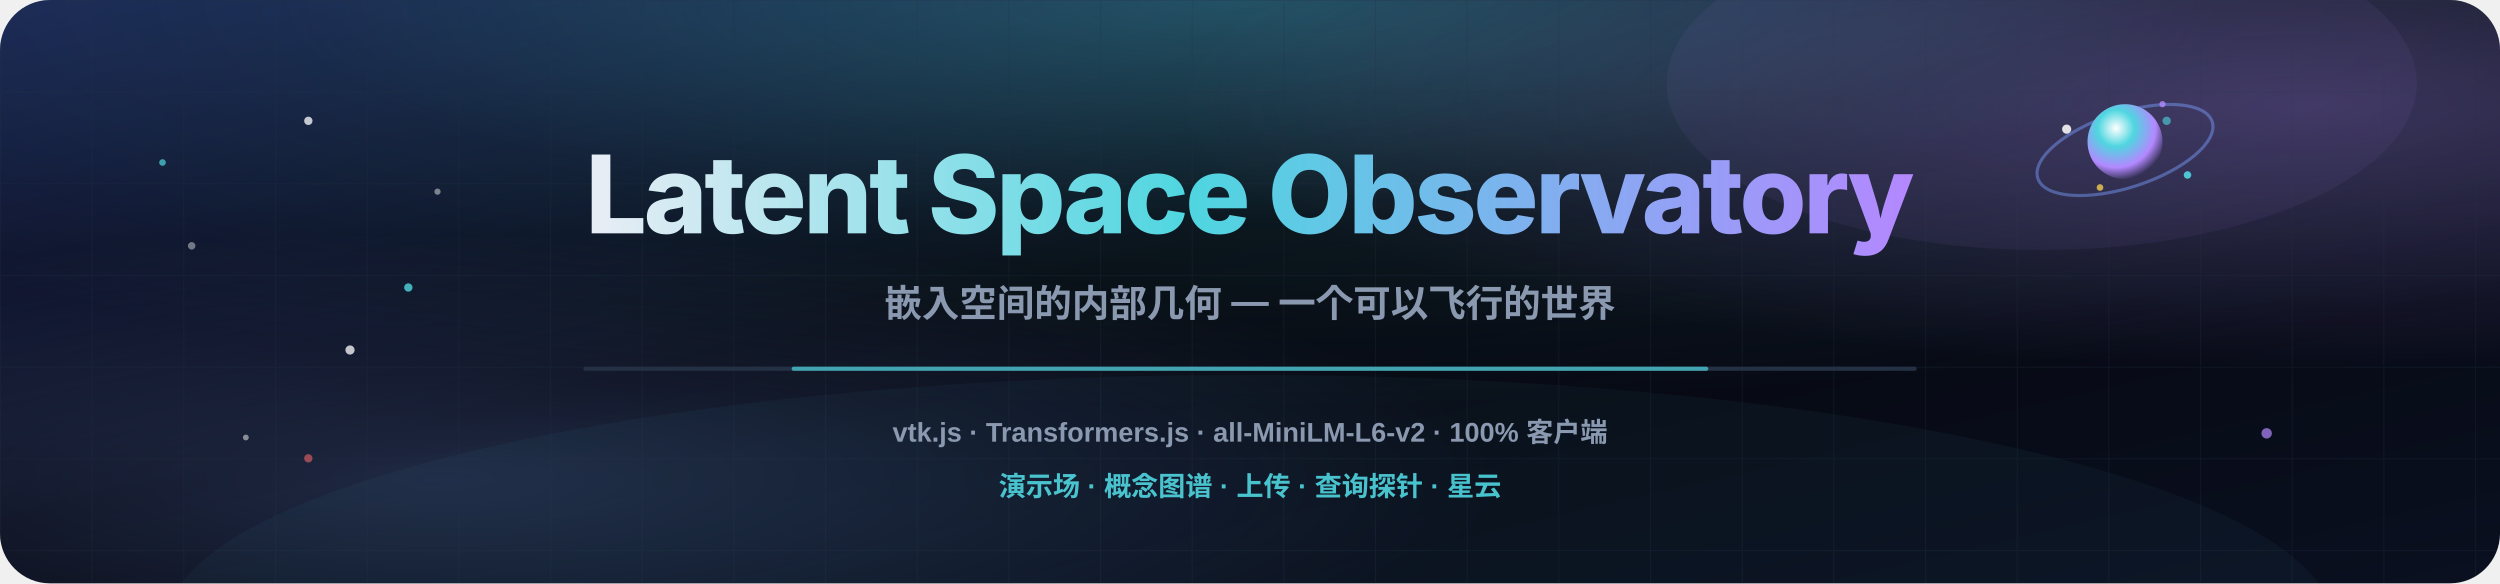
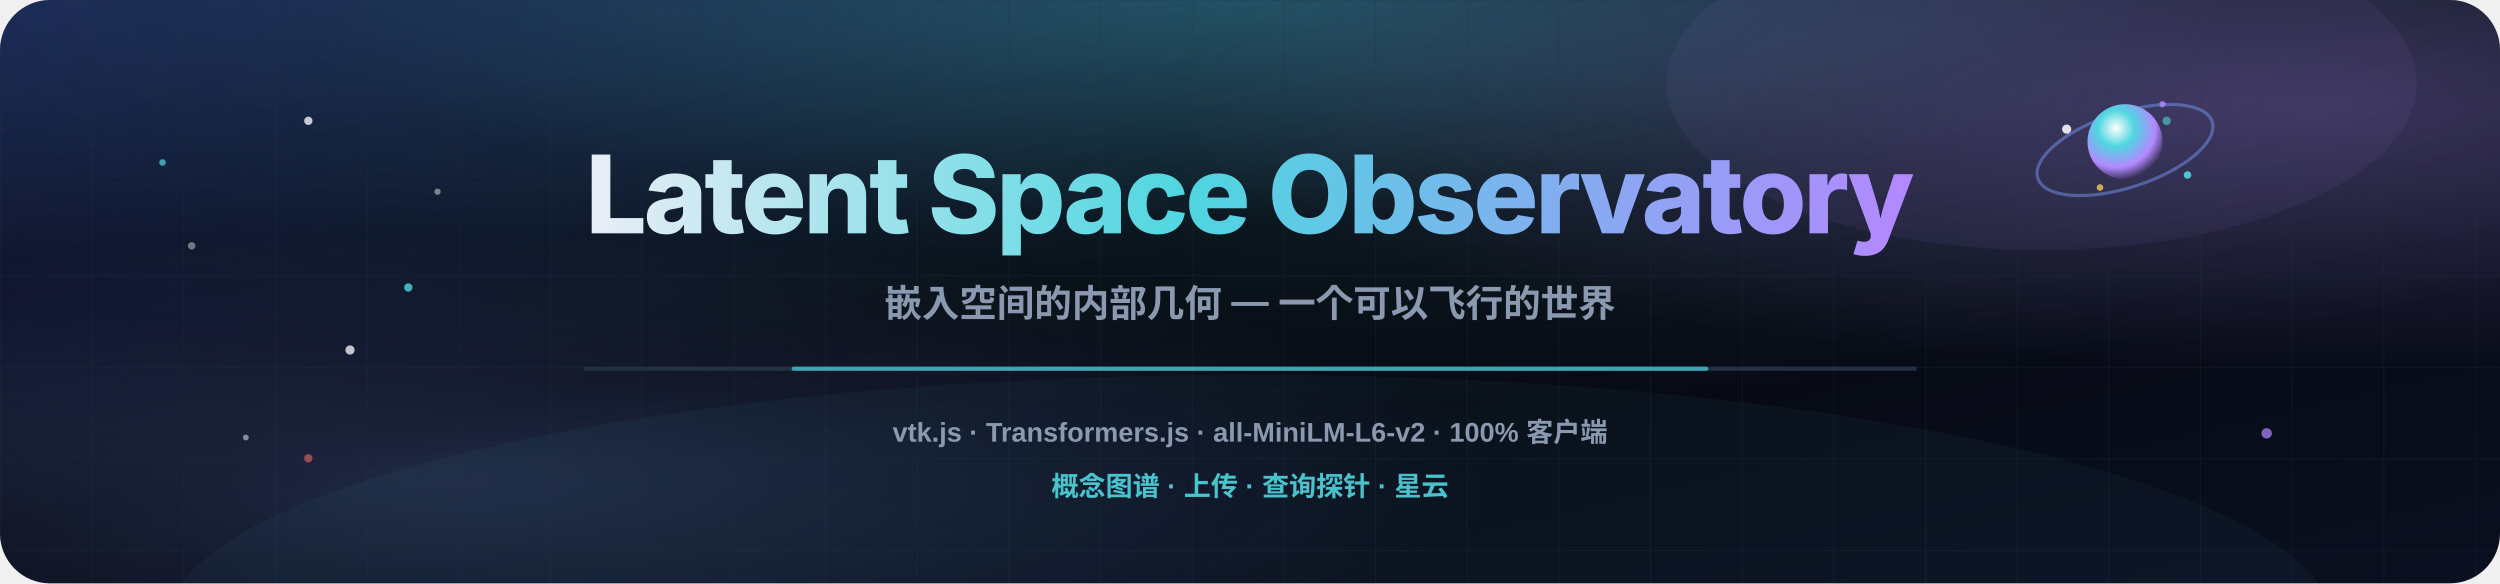
<svg xmlns="http://www.w3.org/2000/svg" viewBox="0 0 1200 280" role="img" aria-label="Latent Space Observatory — 在 3D 中穿越嵌入空间">
  <defs>
    <linearGradient id="sky" x1="0%" y1="0%" x2="100%" y2="100%">
      <stop offset="0%" stop-color="#1a2350" />
      <stop offset="45%" stop-color="#05060d" />
      <stop offset="100%" stop-color="#0a1020" />
    </linearGradient>
    <radialGradient id="glowCyan" cx="50%" cy="0%" r="70%">
      <stop offset="0%" stop-color="#4fd6e0" stop-opacity="0.32" />
      <stop offset="55%" stop-color="#4fd6e0" stop-opacity="0.08" />
      <stop offset="100%" stop-color="#4fd6e0" stop-opacity="0" />
    </radialGradient>
    <radialGradient id="glowPurple" cx="92%" cy="18%" r="45%">
      <stop offset="0%" stop-color="#b388ff" stop-opacity="0.28" />
      <stop offset="100%" stop-color="#b388ff" stop-opacity="0" />
    </radialGradient>
    <radialGradient id="glowCore" cx="18%" cy="82%" r="42%">
      <stop offset="0%" stop-color="#7aa0ff" stop-opacity="0.22" />
      <stop offset="100%" stop-color="#7aa0ff" stop-opacity="0" />
    </radialGradient>
    <radialGradient id="core" cx="38%" cy="32%" r="70%">
      <stop offset="0%" stop-color="#ffffff" />
      <stop offset="35%" stop-color="#4fd6e0" />
      <stop offset="75%" stop-color="#b388ff" />
      <stop offset="100%" stop-color="#b388ff" stop-opacity="0" />
    </radialGradient>
    <linearGradient id="titleGrad" x1="0%" y1="0%" x2="100%" y2="0%">
      <stop offset="0%" stop-color="#e7edf5" />
      <stop offset="45%" stop-color="#4fd6e0" />
      <stop offset="100%" stop-color="#b388ff" />
    </linearGradient>
    <pattern id="grid" width="44" height="44" patternUnits="userSpaceOnUse">
      <path d="M 44 0 L 0 0 0 44" fill="none" stroke="#243044" stroke-width="1" opacity="0.45" />
    </pattern>
    <clipPath id="round">
      <rect width="1200" height="280" rx="24" />
    </clipPath>
  </defs>
  <g clip-path="url(#round)">
    <rect width="1200" height="280" fill="url(#sky)" />
    <rect width="1200" height="280" fill="url(#glowCyan)" />
    <rect width="1200" height="280" fill="url(#glowPurple)" />
    <rect width="1200" height="280" fill="url(#glowCore)" />
    <rect width="1200" height="280" fill="url(#grid)" opacity="0.55" />
    <ellipse cx="600" cy="300" rx="520" ry="120" fill="#4fd6e0" opacity="0.04" />
    <ellipse cx="980" cy="40" rx="180" ry="80" fill="#b388ff" opacity="0.06" />
    <g transform="translate(1020 72)">
      <g>
        <animateTransform attributeName="transform" type="rotate" from="0" to="360" dur="16s" repeatCount="indefinite" />
        <ellipse cx="0" cy="0" rx="44" ry="18" fill="none" stroke="#7aa0ff" stroke-opacity="0.45" stroke-width="1.5" transform="rotate(-18)" />
      </g>
      <circle cx="0" cy="-4" r="18" fill="url(#core)">
        <animate attributeName="r" values="16;19;16" dur="5s" repeatCount="indefinite" />
      </circle>
      <circle cx="-28" cy="-10" r="2.2" fill="#fff" opacity="0.85" />
      <circle cx="30" cy="12" r="1.8" fill="#4fd6e0" opacity="0.9" />
      <circle cx="18" cy="-22" r="1.5" fill="#b388ff" opacity="0.8" />
      <circle cx="-12" cy="18" r="1.6" fill="#ffd54f" opacity="0.75" />
    </g>
    <g fill="#fff" opacity="0.75">
      <circle cx="148" cy="58" r="2">
        <animate attributeName="opacity" values="0.35;0.95;0.35" dur="3.2s" repeatCount="indefinite" />
      </circle>
      <circle cx="210" cy="92" r="1.5" opacity="0.6" />
      <circle cx="92" cy="118" r="1.8" opacity="0.55" />
      <circle cx="168" cy="168" r="2.2">
        <animate attributeName="opacity" values="0.4;1;0.4" dur="2.8s" repeatCount="indefinite" />
      </circle>
      <circle cx="118" cy="210" r="1.4" opacity="0.65" />
    </g>
    <g fill="#4fd6e0">
      <circle cx="78" cy="78" r="1.6" opacity="0.7" />
      <circle cx="196" cy="138" r="2" opacity="0.8" />
    </g>
    <text x="600" y="112" text-anchor="middle" font-family="Segoe UI, Inter, Arial, sans-serif" font-size="52" font-weight="800" letter-spacing="-1.5" fill="url(#titleGrad)">Latent Space Observatory</text>
    <text x="600" y="152" text-anchor="middle" font-family="Segoe UI, Inter, Arial, sans-serif" font-size="18" font-weight="600" fill="#8a99b0">嵌入空间的内部几何 — 一个可以飞行的世界</text>
    <rect x="280" y="176" width="640" height="2" rx="1" fill="#243044" />
    <rect x="380" y="176" width="440" height="2" rx="1" fill="#4fd6e0" opacity="0.7">
      <animate attributeName="opacity" values="0.45;0.95;0.45" dur="4s" repeatCount="indefinite" />
    </rect>
    <g font-family="Segoe UI, Arial, sans-serif" font-size="13" font-weight="600" fill="#8a99b0">
      <text x="600" y="212" text-anchor="middle">vtk.js · Transformers.js · all-MiniLM-L6-v2 · 100% 客户端</text>
-       <text x="600" y="238" text-anchor="middle" fill="#4fd6e0" opacity="0.9">演示场 · 概念图谱 · 上传 · 查询探针 · 星云</text>
+       <text x="600" y="238" text-anchor="middle" fill="#4fd6e0" opacity="0.9">概念图谱 · 上传 · 查询探针 · 星云</text>
    </g>
    <circle cx="1088" cy="208" r="2.5" fill="#b388ff" opacity="0.7">
      <animate attributeName="opacity" values="0.4;1;0.4" dur="2.6s" repeatCount="indefinite" />
    </circle>
    <circle cx="1040" cy="58" r="2" fill="#4fd6e0" opacity="0.6" />
    <circle cx="148" cy="220" r="2" fill="#ff6b6b" opacity="0.55" />
  </g>
</svg>
